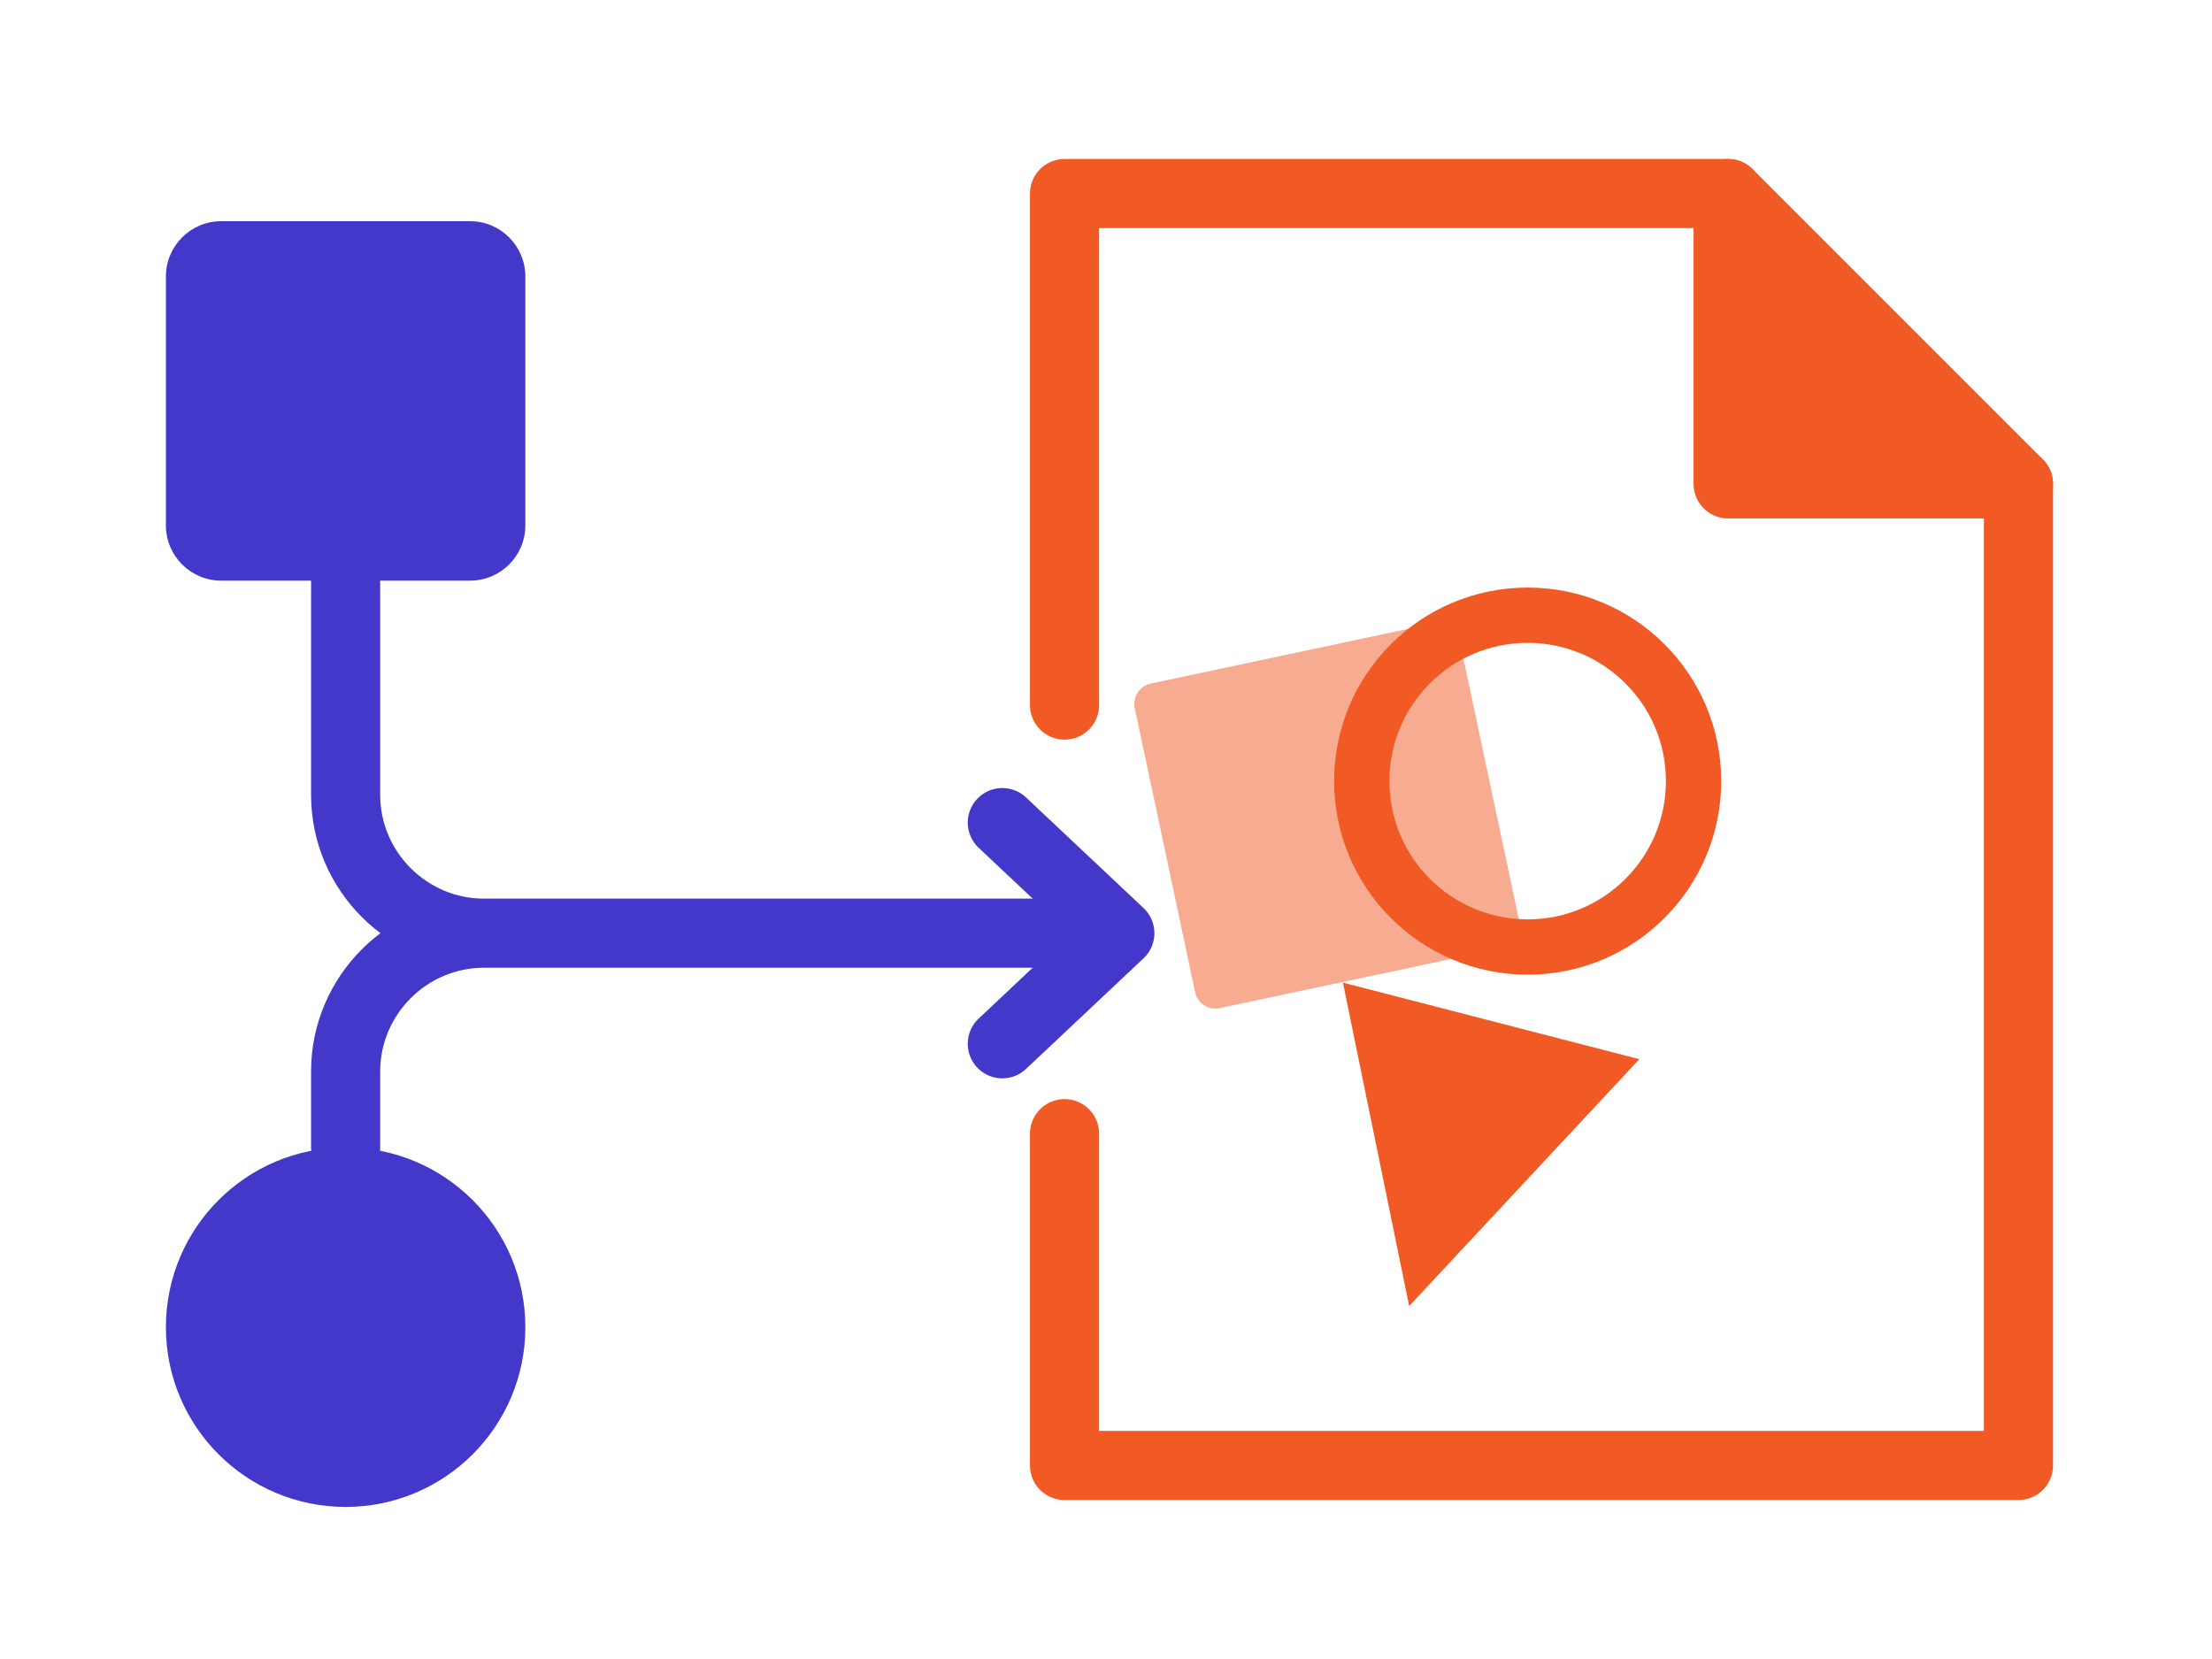
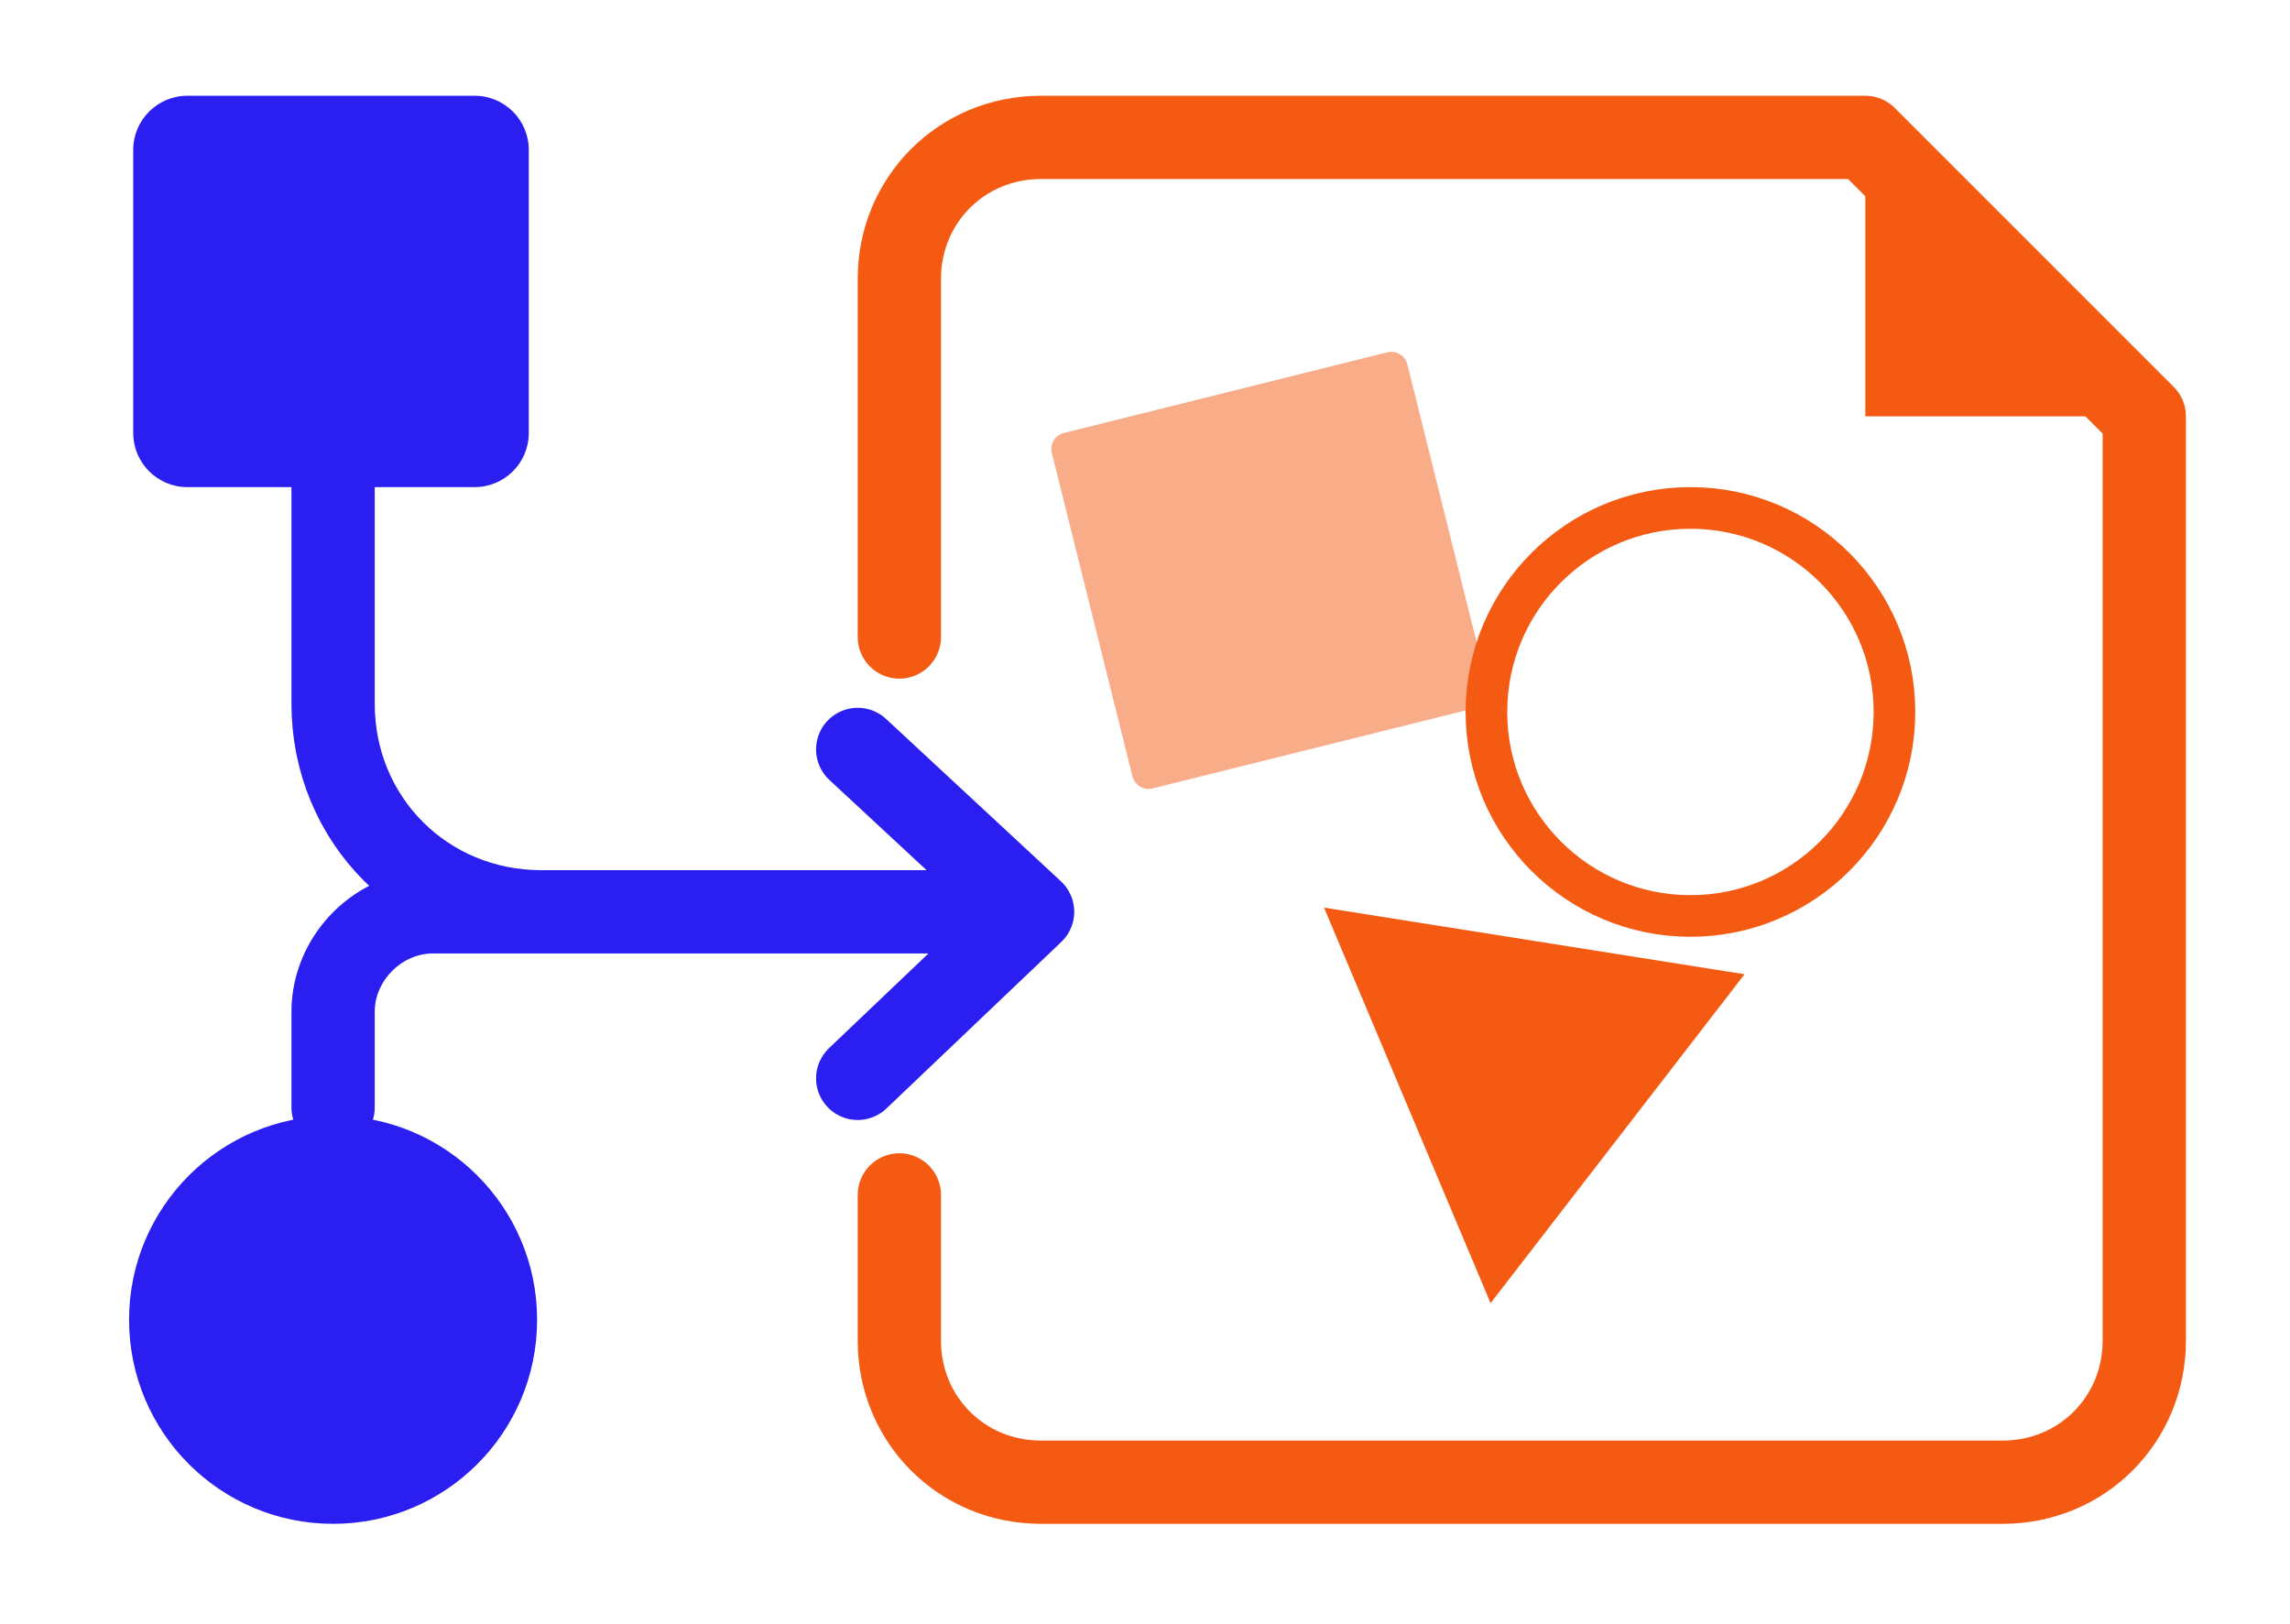
- <svg xmlns="http://www.w3.org/2000/svg" viewBox="0 0 320 240" role="img">
-   <g fill="none" stroke-linecap="round" stroke-linejoin="round">
-     <rect x="24" y="32" width="52" height="52" rx="8" fill="#4338CA" stroke="none" />
-     <circle cx="50" cy="192" r="26" fill="#4338CA" stroke="none" />
-     <path d="M50 84v31c0 11 9 20 20 20h90M50 166v-11c0-11 9-20 20-20h90" stroke="#4338CA" stroke-width="10" />
-     <path d="m145 119 17 16-17 16" stroke="#4338CA" stroke-width="10" />
-     <path d="M154 102V28h96l42 42v142H154v-48" stroke="#F15A24" stroke-width="10" />
-     <path d="M250 28v42h42" fill="#F15A24" stroke="#F15A24" stroke-width="10" />
-     <rect x="168" y="94" width="48" height="48" rx="3" fill="#F15A24" fill-opacity=".5" stroke="none" transform="rotate(-12 192 118)" />
-     <path d="M221 89a24 24 0 1 1 0 48 24 24 0 0 1 0-48Z" stroke="#F15A24" stroke-width="8" />
-     <path d="m191 145 44 5-28 40Z" fill="#F15A24" stroke="none" transform="rotate(8 213 167)" />
+ <svg xmlns="http://www.w3.org/2000/svg" viewBox="80 180 550 390" role="img">
+   <g stroke-linecap="round" stroke-linejoin="round">
+     <rect x="112" y="203" width="95" height="94" rx="13" fill="#2A1EF1" />
+     <circle cx="160" cy="497" r="49" fill="#2A1EF1" />
+     <path d="M160 297v52c0 28 22 50 50 50h116M160 446v-23c0-13 11-24 24-24h142" fill="none" stroke="#2A1EF1" stroke-width="20" />
+     <path d="m286 360 42 39-42 40" fill="none" stroke="#2A1EF1" stroke-width="20" />
+     <path d="M296 333v-86c0-19 15-34 34-34h198l67 67v222c0 19-15 34-34 34H330c-19 0-34-15-34-34v-35" fill="none" stroke="#F55A13" stroke-width="20" />
+     <path d="M528 213v67h67Z" fill="#F55A13" />
+     <rect x="341" y="273" width="88" height="88" rx="4" fill="#F55A13" fill-opacity=".5" transform="rotate(-14 385 317)" />
+     <circle cx="486" cy="351" r="49" fill="none" stroke="#F55A13" stroke-width="10" />
+     <path d="m398 398 101 16-61 79Z" fill="#F55A13" />
  </g>
</svg>
